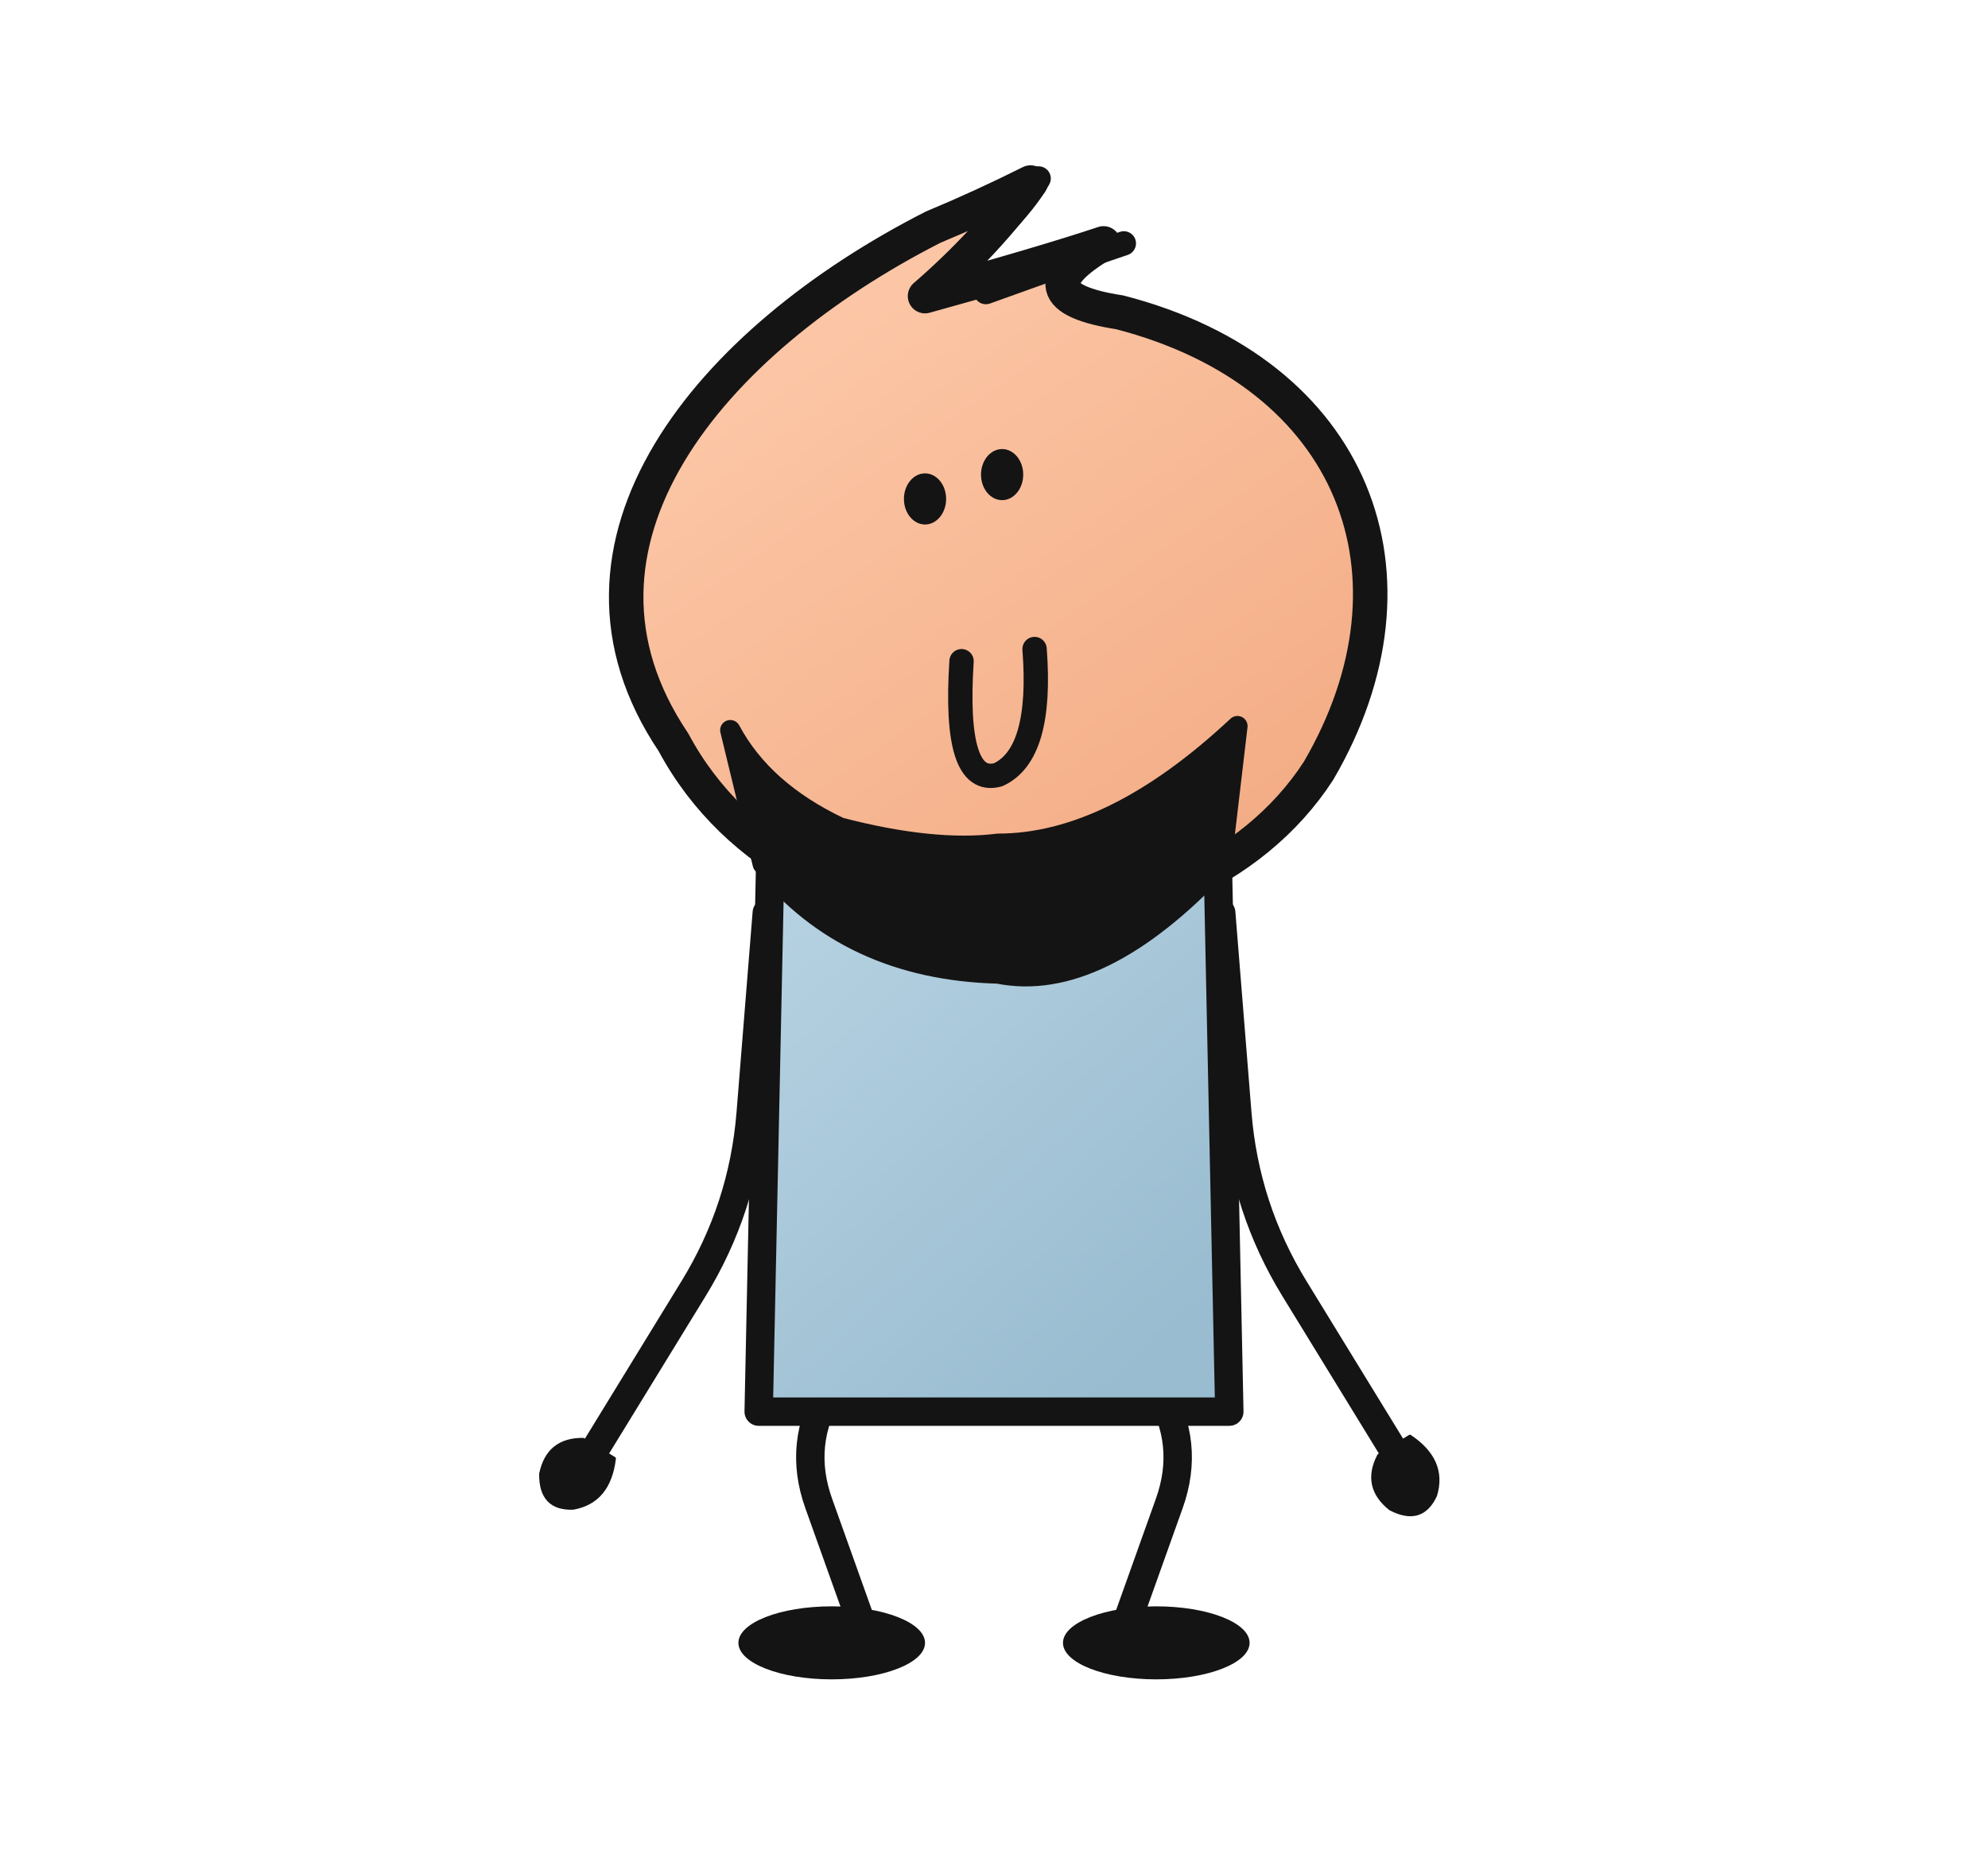
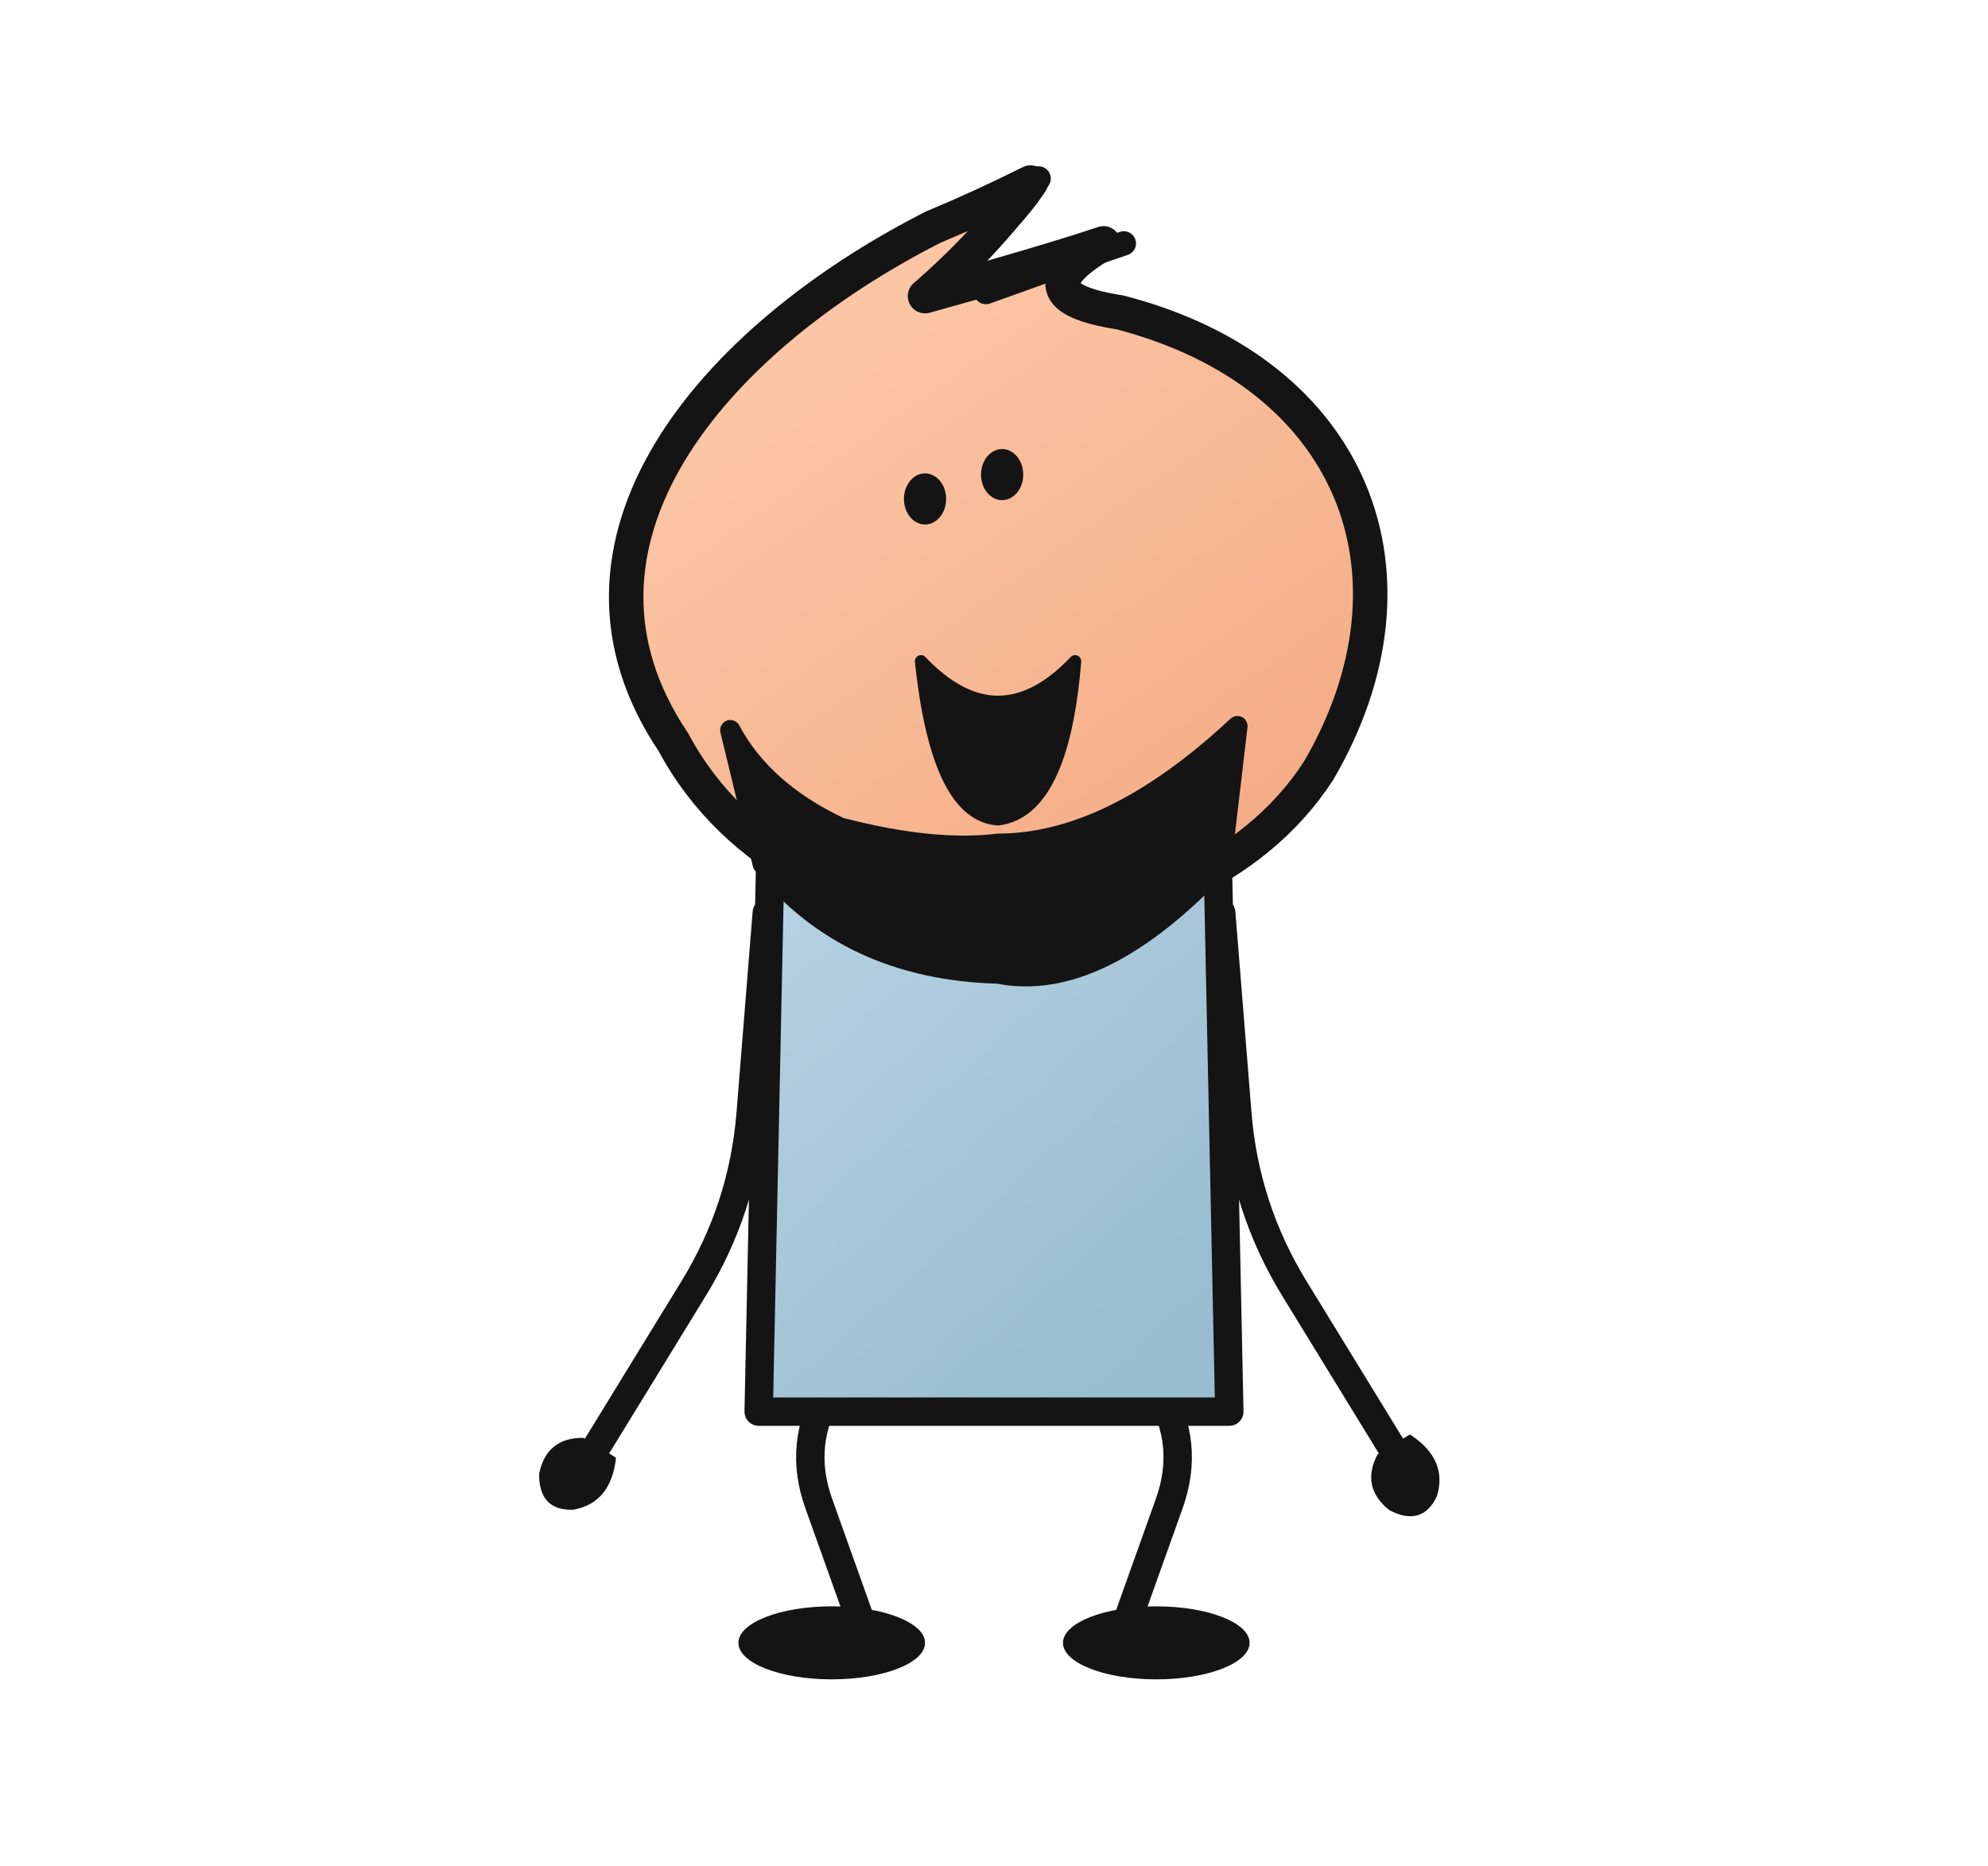
<svg xmlns="http://www.w3.org/2000/svg" viewBox="-245 -410 490 460" role="img" aria-label="الرجل الأول">
  <g transform="scale(1 1) translate(0 0)">
    <defs>
      <linearGradient id="dodo-father-skin" x1="0" y1="0" x2=".7" y2="1">
        <stop stop-color="#ffcfb1" />
        <stop offset="1" stop-color="#f3ac85" />
      </linearGradient>
      <linearGradient id="dodo-father-shirt" x1="0" y1="0" x2=".7" y2="1">
        <stop stop-color="#bad5e4" />
        <stop offset="1" stop-color="#99bcd0" />
      </linearGradient>
    </defs>
    <path d="M-23 -96 L-40.326 -67.539 Q-48.48 -54.146 -43.206 -39.379 L-32 -8" fill="none" stroke="#141414" stroke-width="7" stroke-linecap="round" stroke-linejoin="round" />
    <ellipse cx="-40" cy="-5" rx="23" ry="9" fill="#141414" stroke="#141414" stroke-width="0" />
    <path d="M23 -96 L40.326 -67.539 Q48.48 -54.146 43.206 -39.379 L32 -8" fill="none" stroke="#141414" stroke-width="7" stroke-linecap="round" stroke-linejoin="round" />
    <ellipse cx="40" cy="-5" rx="23" ry="9" fill="#141414" stroke="#141414" stroke-width="0" />
    <path d="M-56 -185 L-59.974 -135.519 Q-61.844 -112.234 -74.054 -92.319 L-100 -50" fill="none" stroke="#141414" stroke-width="7" stroke-linecap="round" stroke-linejoin="round" />
    <path d="M56 -185 L59.974 -135.519 Q61.844 -112.234 74.054 -92.319 L100 -50" fill="none" stroke="#141414" stroke-width="7" stroke-linecap="round" stroke-linejoin="round" />
    <path d="M-55 -205 Q0 -218 55 -205 L58 -62 L-58 -62Z" fill="url(#dodo-father-shirt)" stroke="#141414" stroke-width="7" stroke-linecap="round" stroke-linejoin="round" />
    <g transform="translate(-100 -50) rotate(121.513) scale(.75)">
      <path d="M-5 -7 Q8 -13 16 -4 Q22 5 12 11 Q1 15 -5 5Z" fill="#141414" stroke="#141414" stroke-width="1" stroke-linecap="round" stroke-linejoin="round" />
    </g>
    <g transform="translate(100 -50) rotate(58.487) scale(.75)">
      <path d="M-5 -7 Q8 -13 16 -4 Q22 5 12 11 Q1 15 -5 5Z" fill="#141414" stroke="#141414" stroke-width="1" stroke-linecap="round" stroke-linejoin="round" />
    </g>
    <g transform="translate(0 0) rotate(0 0 -190)">
      <path d="M-79 -227 C-112 -276 -70 -326 -15 -354 Q-3 -359 9 -365 Q-2 -350 -17 -337 Q12 -345 27 -350 Q5 -337 31 -333 C89 -318 108 -268 80 -220 C47 -169 -48 -169 -79 -227Z" fill="url(#dodo-father-skin)" stroke="#141414" stroke-width="8.5" stroke-linecap="round" stroke-linejoin="round" />
      <path d="M-65 -230 Q-57 -215 -38 -206 Q-15 -200 1 -202 Q29 -202 60 -231 L56 -197 Q26 -165 1 -170 Q-36 -171 -57 -197Z" fill="#141414" stroke="#141414" stroke-width="5" stroke-linecap="round" stroke-linejoin="round" />
      <path d="M-17 -338 Q5 -355 11 -366 M-2 -338 Q23 -347 32 -350" fill="none" stroke="#141414" stroke-width="6" stroke-linecap="round" stroke-linejoin="round" />
      <g data-face="">
-         <ellipse cx="-17" cy="-287" rx="5.2" ry="6.3" fill="#141414" stroke="#141414" stroke-width="0" />
-         <ellipse cx="2" cy="-293" rx="5.2" ry="6.3" fill="#141414" stroke="#141414" stroke-width="0" />
-         <g data-mouth="" data-mouth-open="-1">
-           <path d="M-8 -247 Q-10 -216 1 -219 Q12 -224 10 -250" fill="none" stroke="#141414" stroke-width="6" stroke-linecap="round" stroke-linejoin="round" />
+         <g transform="translate(0 0)">
+           <ellipse cx="-17" cy="-287" rx="5.2" ry="6.3" fill="#141414" stroke="#141414" stroke-width="0" />
+           <ellipse cx="2" cy="-293" rx="5.2" ry="6.3" fill="#141414" stroke="#141414" stroke-width="0" />
+           <g data-mouth="" data-mouth-open="-1">
+             <path d="M-18 -247 Q-14 -209 1 -208 Q17 -210 20 -247 Q1 -227 -18 -247Z" fill="#141414" stroke="#141414" stroke-width="3" stroke-linecap="round" stroke-linejoin="round" />
+           </g>
        </g>
      </g>
    </g>
  </g>
</svg>
